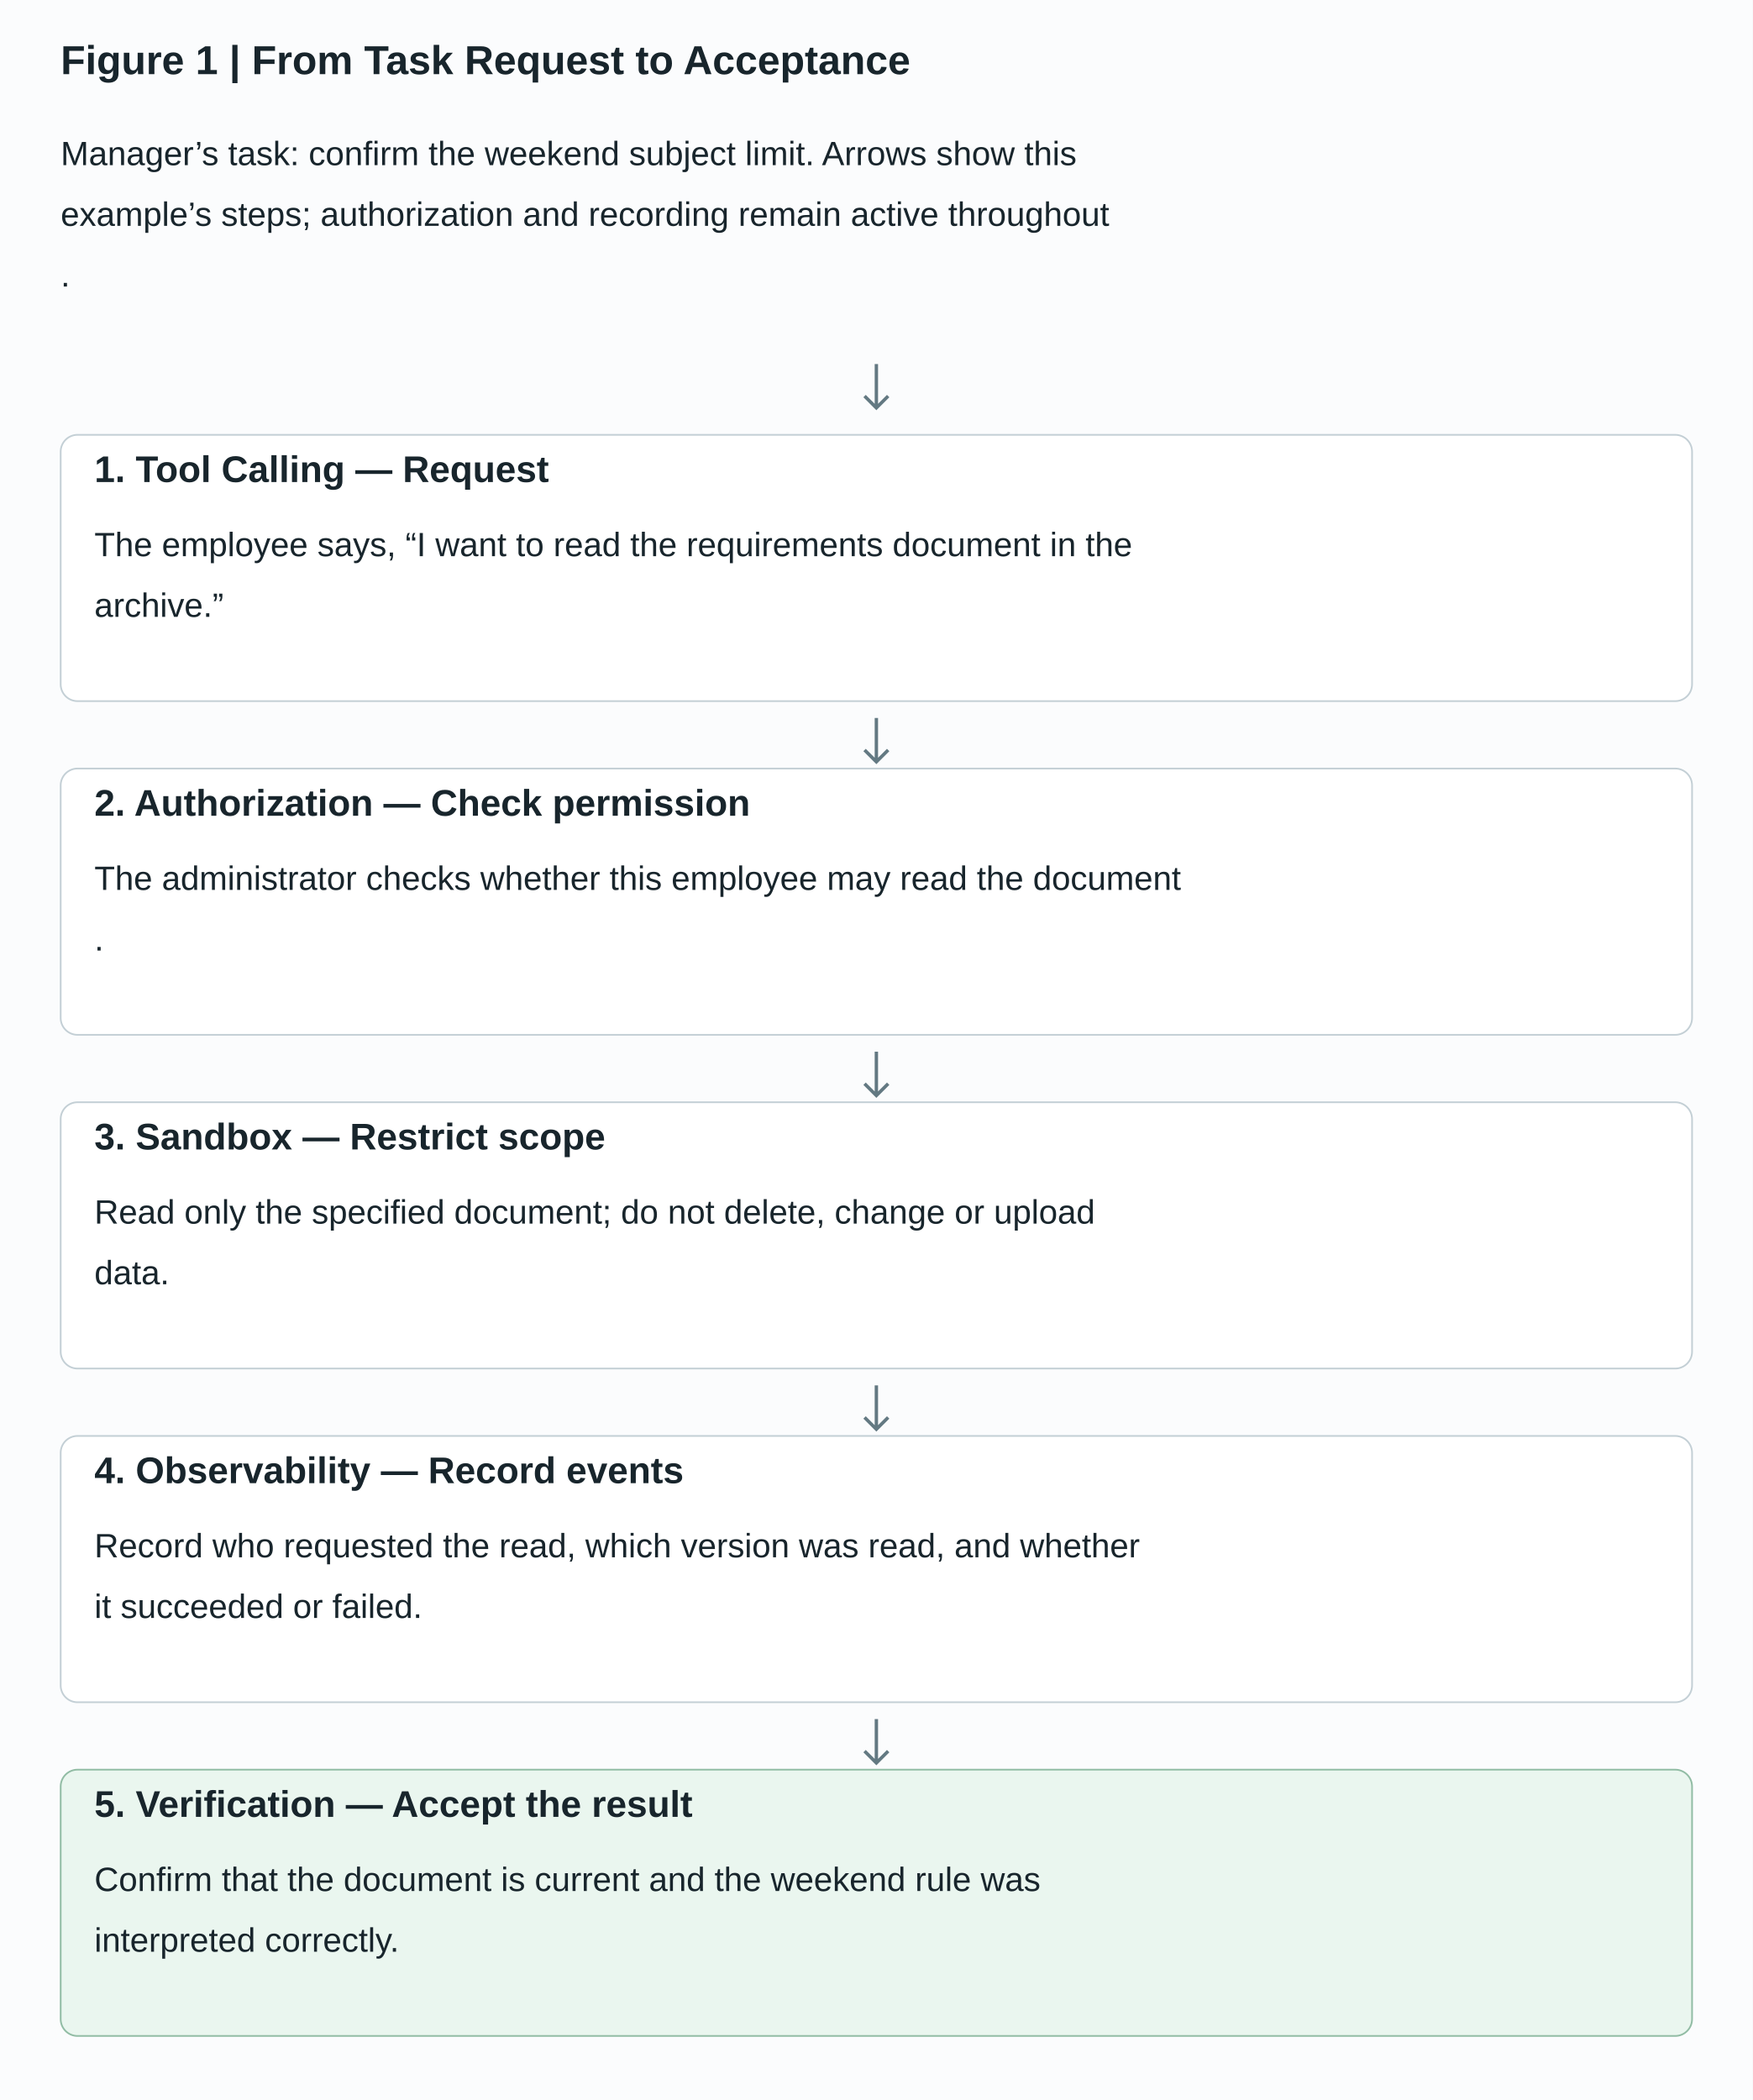
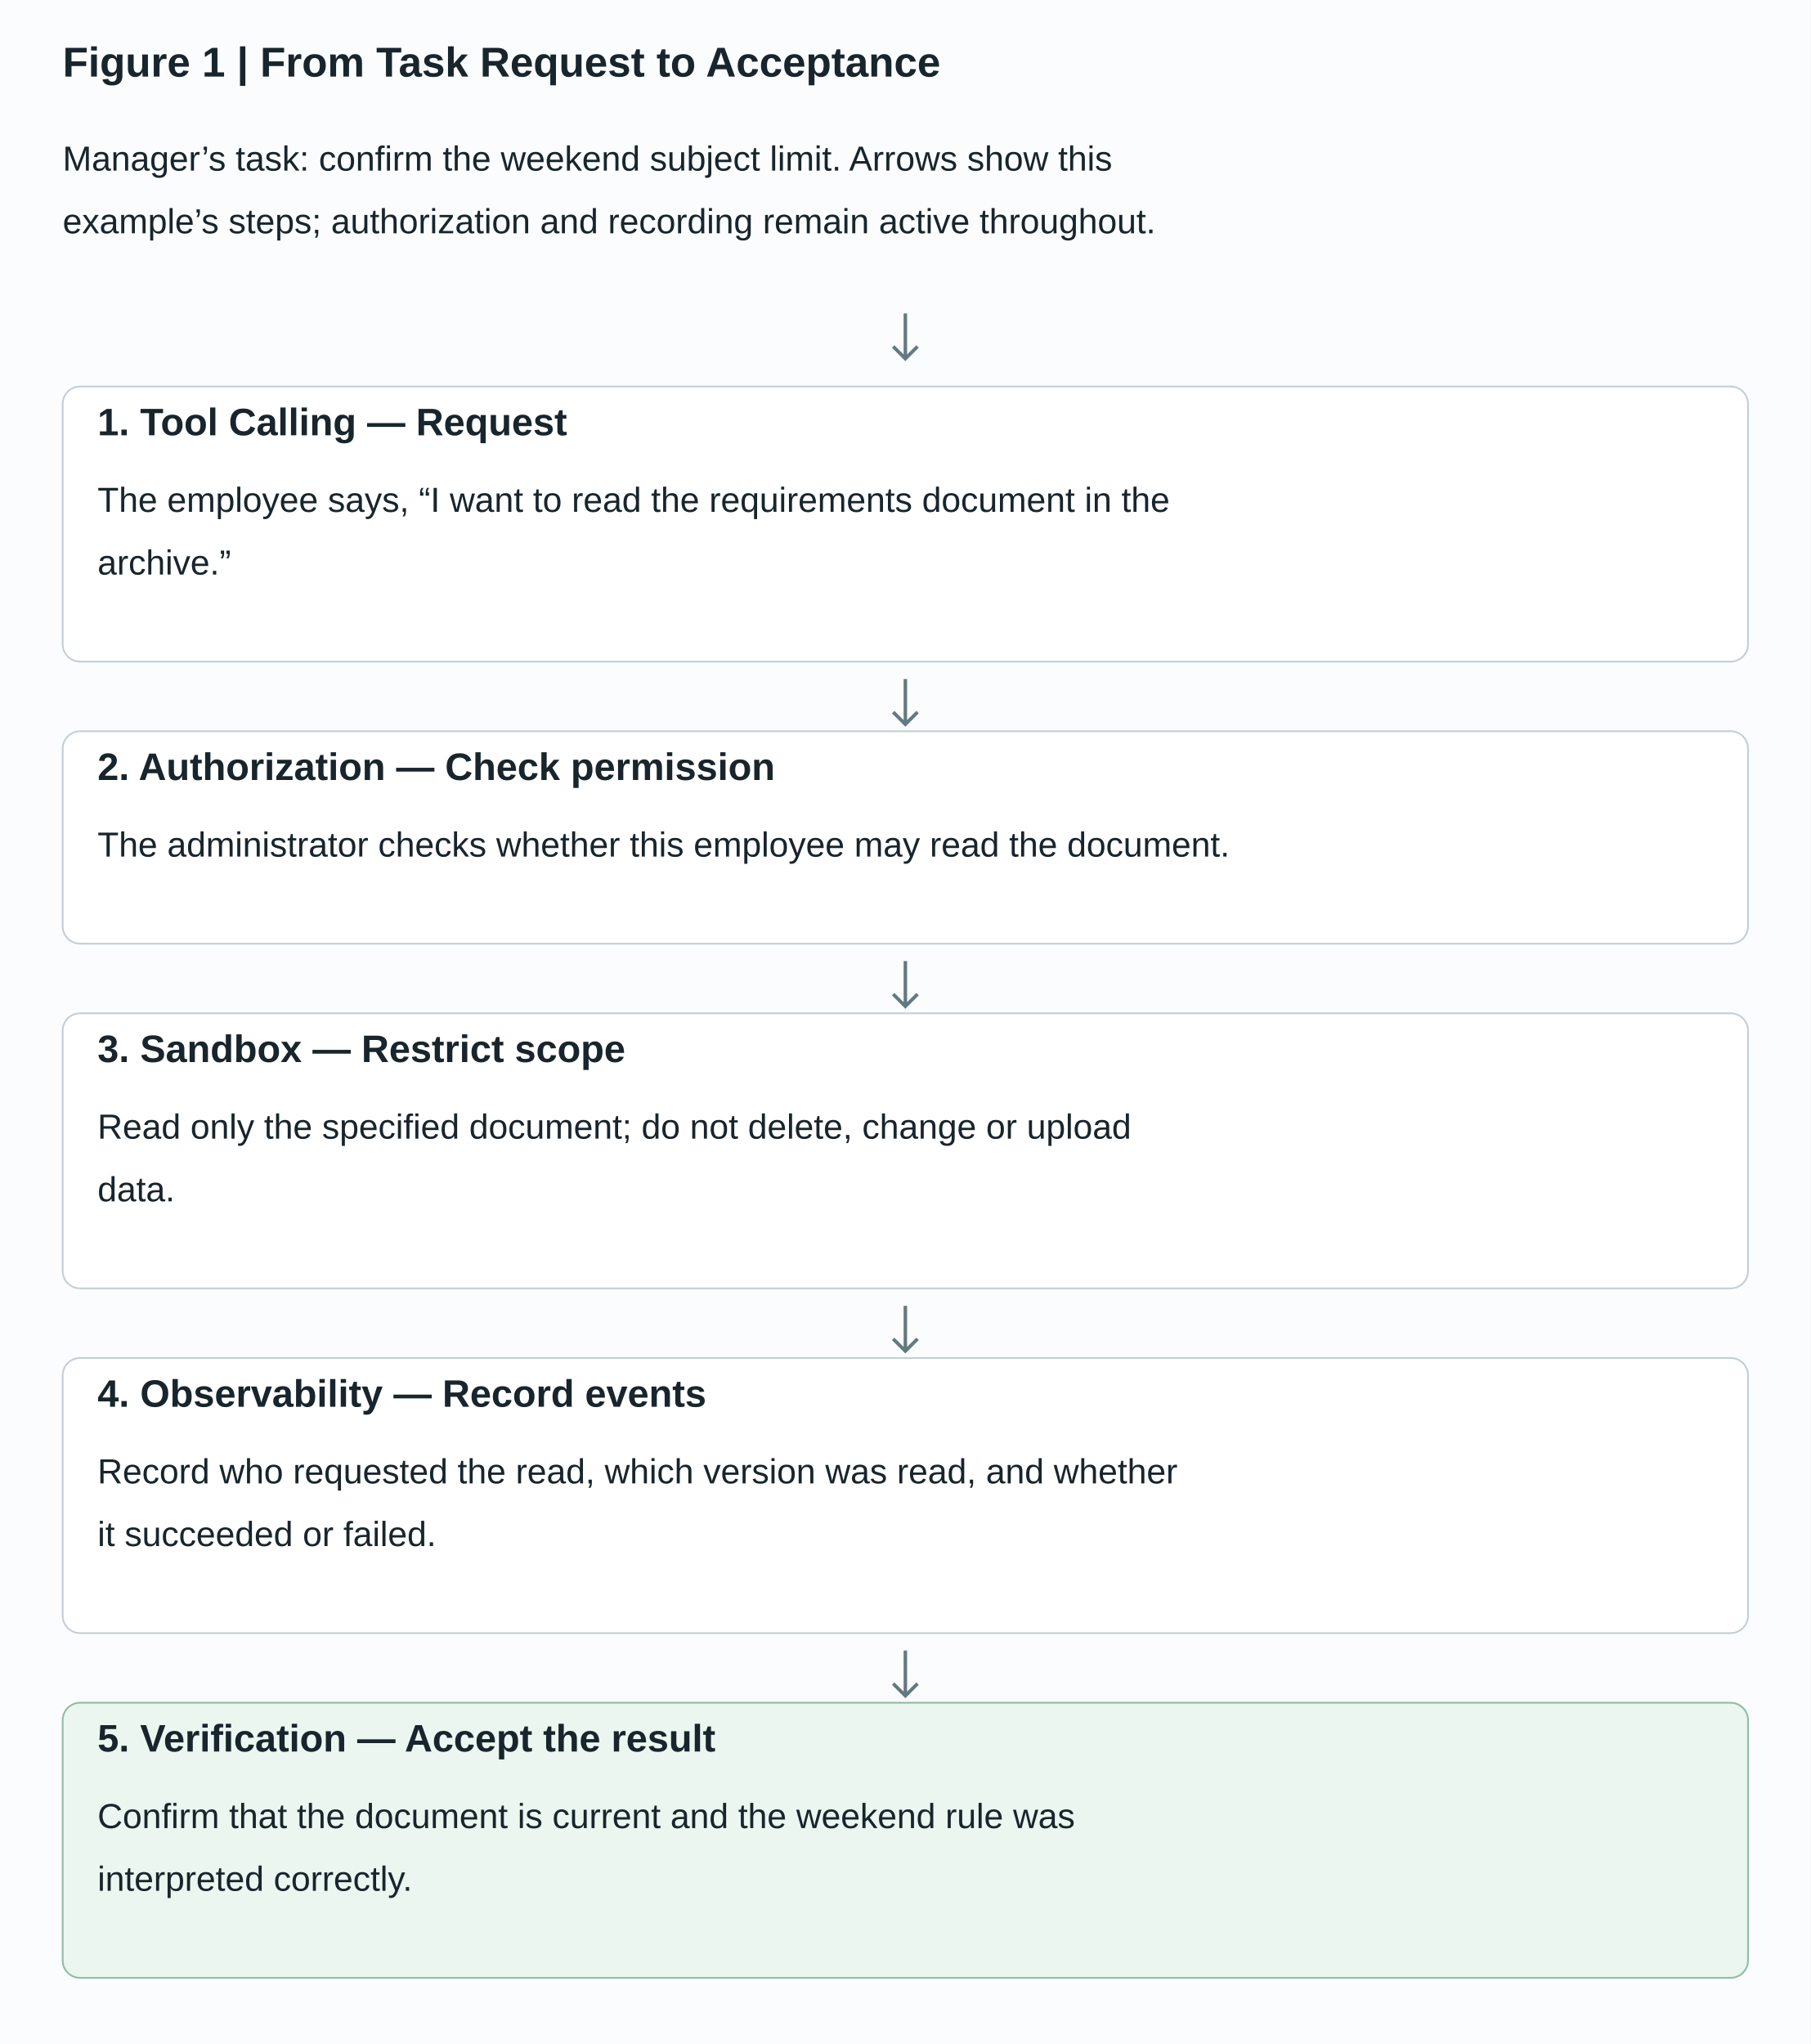
- <svg xmlns="http://www.w3.org/2000/svg" viewBox="0 0 1040 1246" role="img" aria-labelledby="title desc" lang="en">
-   <rect width="1040" height="1246" fill="#fbfcfd" />
+ <svg xmlns="http://www.w3.org/2000/svg" viewBox="0 0 1040 1174" role="img" aria-labelledby="title desc" lang="en">
+   <rect width="1040" height="1174" fill="#fbfcfd" />
  <g fill="#18252c" font-family="Arial, Noto Sans CJK TC, sans-serif">
    <text x="36" y="44" font-size="24" font-weight="650">Figure 1 | From Task Request to Acceptance</text>
    <text x="36" y="98" font-size="20" font-weight="400">Manager’s task: confirm the weekend subject limit. Arrows show this</text>
-     <text x="36" y="134" font-size="20" font-weight="400">example’s steps; authorization and recording remain active throughout</text>
-     <text x="36" y="170" font-size="20" font-weight="400">.</text>
-     <path d="M520 216v26m-7-7 7 7 7-7" fill="none" stroke="#637982" stroke-width="2" />
-     <rect x="36" y="258" width="968" height="158" rx="10" fill="#ffffff" stroke="#c3cfd5" />
-     <text x="56" y="286" font-size="22" font-weight="650">1. Tool Calling — Request</text>
-     <text x="56" y="330" font-size="20" font-weight="400">The employee says, “I want to read the requirements document in the</text>
-     <text x="56" y="366" font-size="20" font-weight="400">archive.”</text>
-     <path d="M520 426v26m-7-7 7 7 7-7" fill="none" stroke="#637982" stroke-width="2" />
-     <rect x="36" y="456" width="968" height="158" rx="10" fill="#ffffff" stroke="#c3cfd5" />
-     <text x="56" y="484" font-size="22" font-weight="650">2. Authorization — Check permission</text>
-     <text x="56" y="528" font-size="20" font-weight="400">The administrator checks whether this employee may read the document</text>
-     <text x="56" y="564" font-size="20" font-weight="400">.</text>
-     <path d="M520 624v26m-7-7 7 7 7-7" fill="none" stroke="#637982" stroke-width="2" />
-     <rect x="36" y="654" width="968" height="158" rx="10" fill="#ffffff" stroke="#c3cfd5" />
-     <text x="56" y="682" font-size="22" font-weight="650">3. Sandbox — Restrict scope</text>
-     <text x="56" y="726" font-size="20" font-weight="400">Read only the specified document; do not delete, change or upload</text>
-     <text x="56" y="762" font-size="20" font-weight="400">data.</text>
-     <path d="M520 822v26m-7-7 7 7 7-7" fill="none" stroke="#637982" stroke-width="2" />
-     <rect x="36" y="852" width="968" height="158" rx="10" fill="#ffffff" stroke="#c3cfd5" />
-     <text x="56" y="880" font-size="22" font-weight="650">4. Observability — Record events</text>
-     <text x="56" y="924" font-size="20" font-weight="400">Record who requested the read, which version was read, and whether</text>
-     <text x="56" y="960" font-size="20" font-weight="400">it succeeded or failed.</text>
-     <path d="M520 1020v26m-7-7 7 7 7-7" fill="none" stroke="#637982" stroke-width="2" />
-     <rect x="36" y="1050" width="968" height="158" rx="10" fill="#eaf6ef" stroke="#91bca4" />
-     <text x="56" y="1078" font-size="22" font-weight="650">5. Verification — Accept the result</text>
-     <text x="56" y="1122" font-size="20" font-weight="400">Confirm that the document is current and the weekend rule was</text>
-     <text x="56" y="1158" font-size="20" font-weight="400">interpreted correctly.</text>
+     <text x="36" y="134" font-size="20" font-weight="400">example’s steps; authorization and recording remain active throughout.</text>
+     <path d="M520 180v26m-7-7 7 7 7-7" fill="none" stroke="#637982" stroke-width="2" />
+     <rect x="36" y="222" width="968" height="158" rx="10" fill="#ffffff" stroke="#c3cfd5" />
+     <text x="56" y="250" font-size="22" font-weight="650">1. Tool Calling — Request</text>
+     <text x="56" y="294" font-size="20" font-weight="400">The employee says, “I want to read the requirements document in the</text>
+     <text x="56" y="330" font-size="20" font-weight="400">archive.”</text>
+     <path d="M520 390v26m-7-7 7 7 7-7" fill="none" stroke="#637982" stroke-width="2" />
+     <rect x="36" y="420" width="968" height="122" rx="10" fill="#ffffff" stroke="#c3cfd5" />
+     <text x="56" y="448" font-size="22" font-weight="650">2. Authorization — Check permission</text>
+     <text x="56" y="492" font-size="20" font-weight="400">The administrator checks whether this employee may read the document.</text>
+     <path d="M520 552v26m-7-7 7 7 7-7" fill="none" stroke="#637982" stroke-width="2" />
+     <rect x="36" y="582" width="968" height="158" rx="10" fill="#ffffff" stroke="#c3cfd5" />
+     <text x="56" y="610" font-size="22" font-weight="650">3. Sandbox — Restrict scope</text>
+     <text x="56" y="654" font-size="20" font-weight="400">Read only the specified document; do not delete, change or upload</text>
+     <text x="56" y="690" font-size="20" font-weight="400">data.</text>
+     <path d="M520 750v26m-7-7 7 7 7-7" fill="none" stroke="#637982" stroke-width="2" />
+     <rect x="36" y="780" width="968" height="158" rx="10" fill="#ffffff" stroke="#c3cfd5" />
+     <text x="56" y="808" font-size="22" font-weight="650">4. Observability — Record events</text>
+     <text x="56" y="852" font-size="20" font-weight="400">Record who requested the read, which version was read, and whether</text>
+     <text x="56" y="888" font-size="20" font-weight="400">it succeeded or failed.</text>
+     <path d="M520 948v26m-7-7 7 7 7-7" fill="none" stroke="#637982" stroke-width="2" />
+     <rect x="36" y="978" width="968" height="158" rx="10" fill="#eaf6ef" stroke="#91bca4" />
+     <text x="56" y="1006" font-size="22" font-weight="650">5. Verification — Accept the result</text>
+     <text x="56" y="1050" font-size="20" font-weight="400">Confirm that the document is current and the weekend rule was</text>
+     <text x="56" y="1086" font-size="20" font-weight="400">interpreted correctly.</text>
  </g>
</svg>
